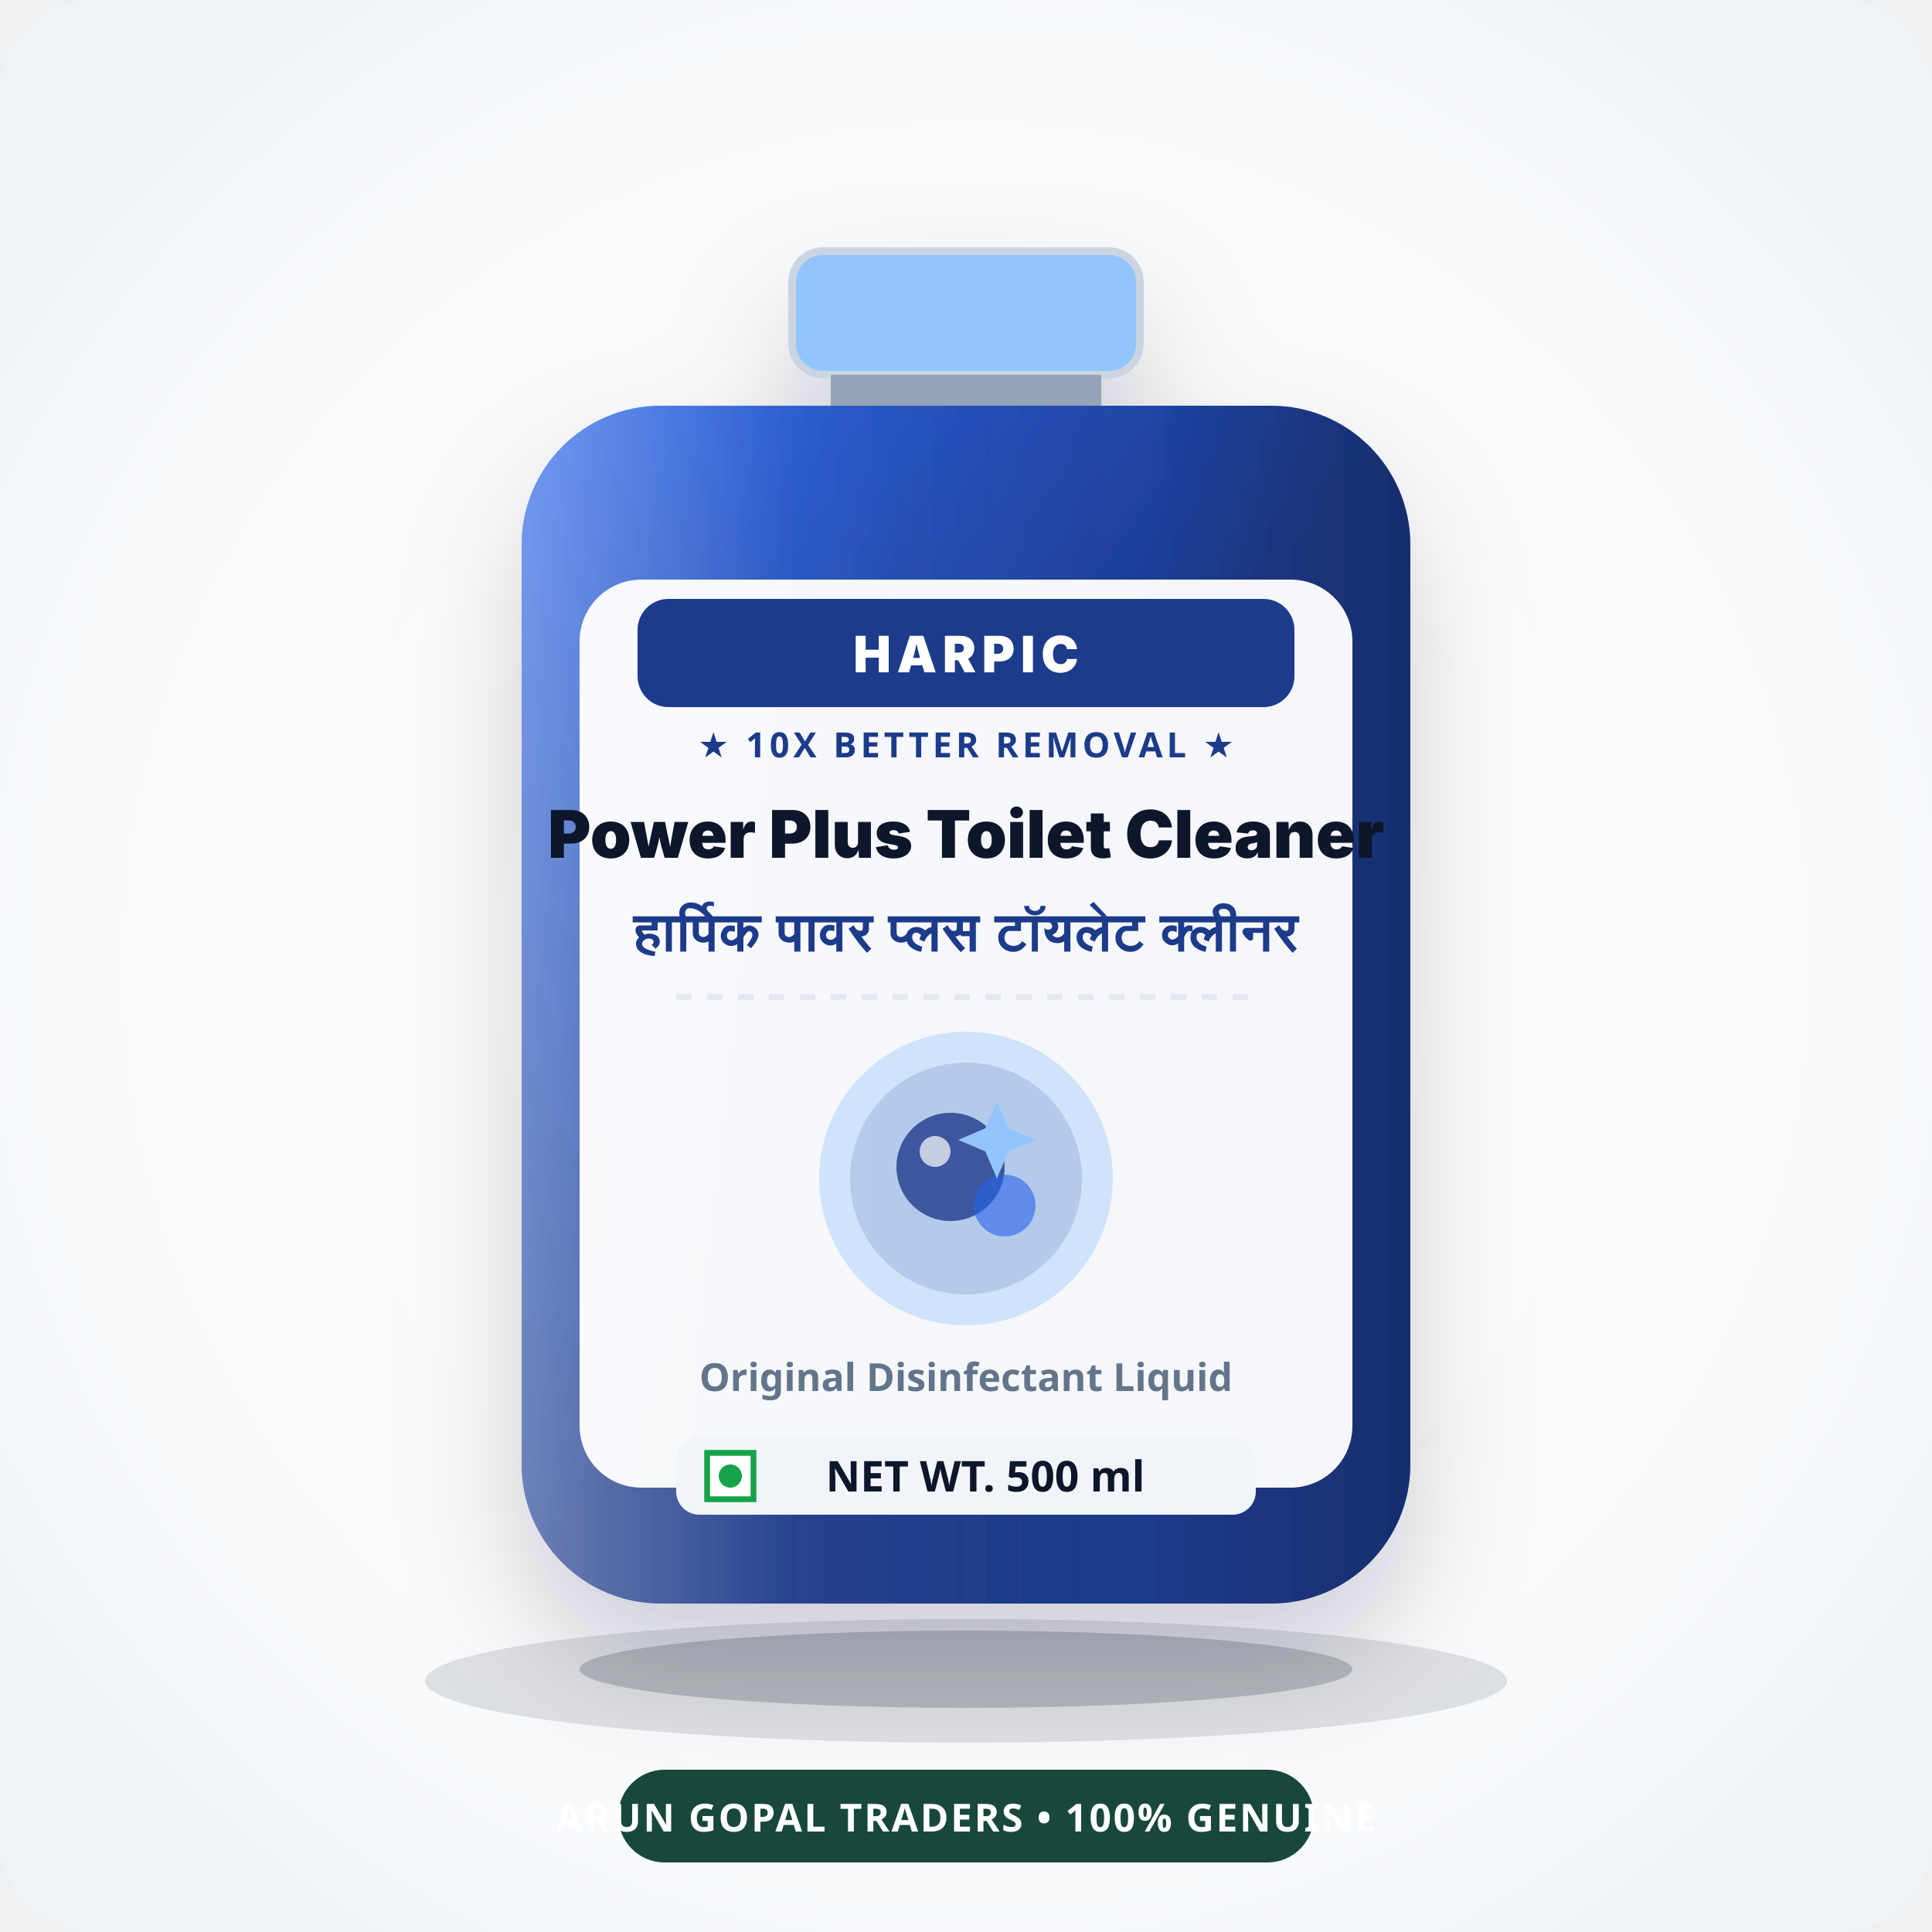
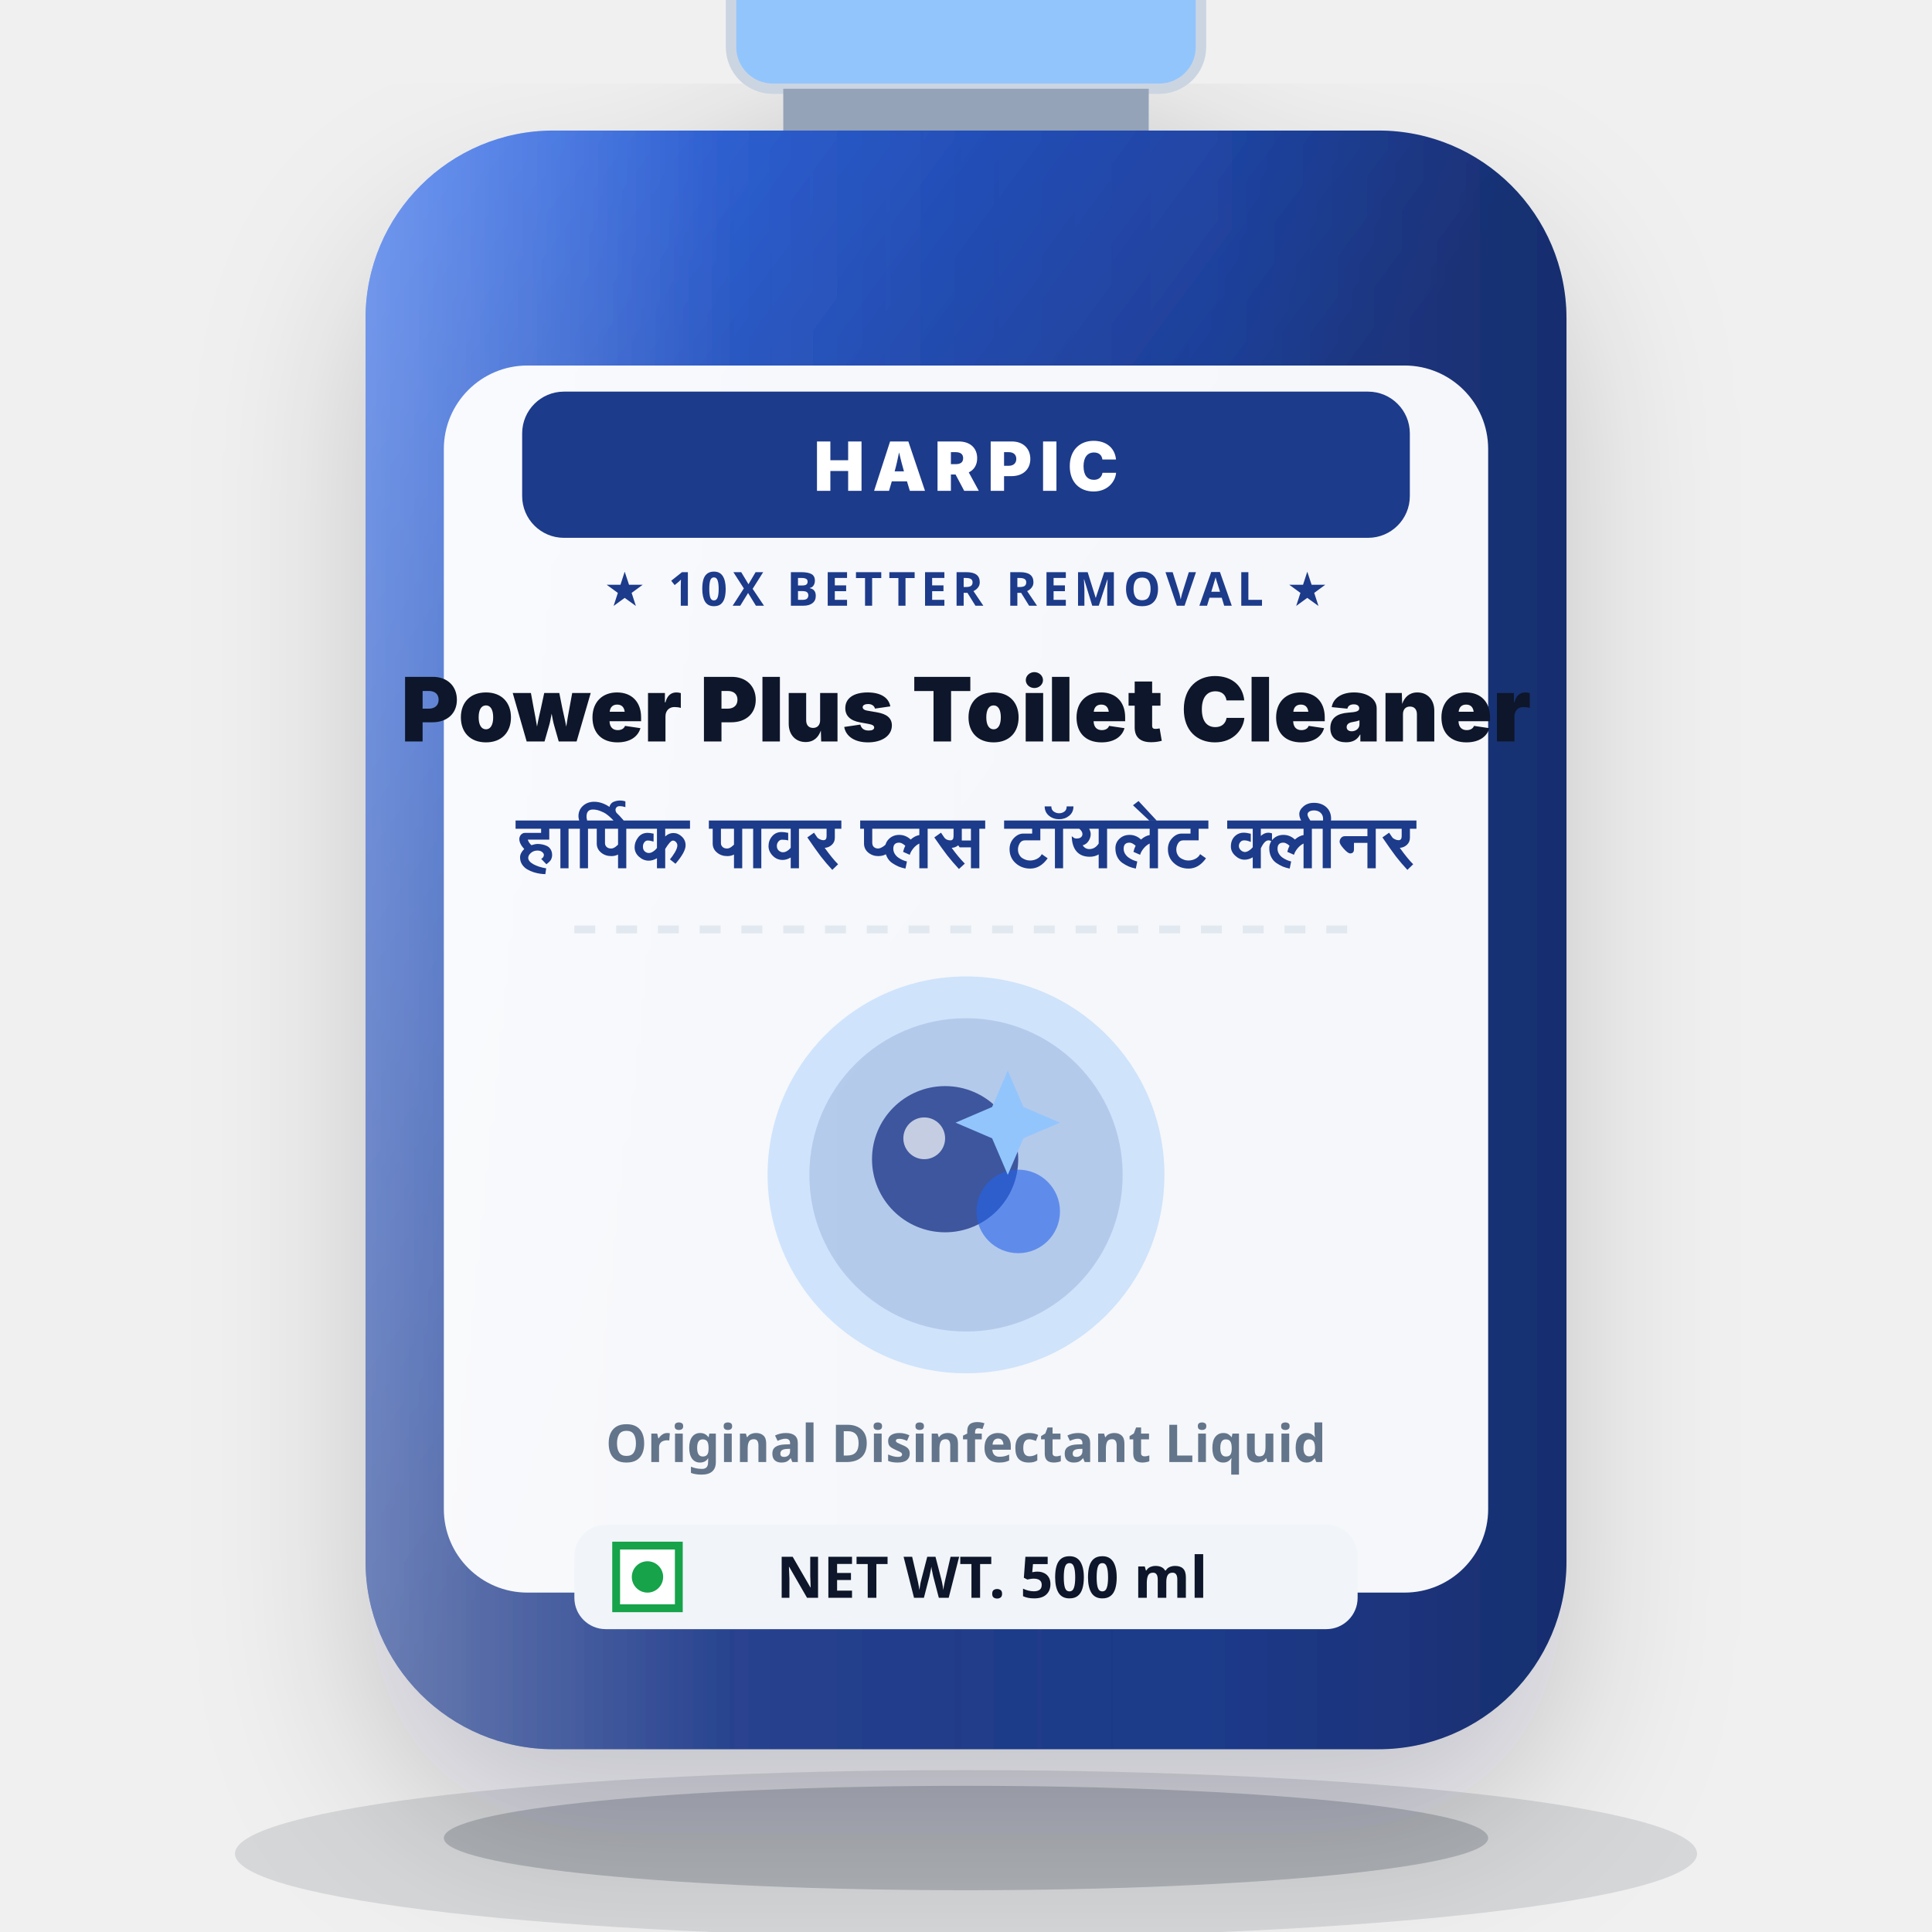
- <svg xmlns="http://www.w3.org/2000/svg" viewBox="0 0 500 500" width="500" height="500">
+ <svg xmlns="http://www.w3.org/2000/svg" viewBox="110 80 280 370" width="500" height="500">
  <defs>
    <radialGradient id="bgGrad" cx="50%" cy="50%" r="60%">
      <stop offset="0%" stop-color="#FFFFFF" />
      <stop offset="80%" stop-color="#F8FAFC" />
      <stop offset="100%" stop-color="#EFF3F8" />
    </radialGradient>
    <linearGradient id="packGrad_harpiccleanersvg" x1="0%" y1="0%" x2="100%" y2="100%">
      <stop offset="0%" stop-color="#2563EB" />
      <stop offset="50%" stop-color="#1E3A8A" />
      <stop offset="100%" stop-color="#1E3A8A" />
    </linearGradient>
    <linearGradient id="sheen" x1="0%" y1="0%" x2="100%" y2="0%">
      <stop offset="0%" stop-color="#FFFFFF" stop-opacity="0.35" />
      <stop offset="30%" stop-color="#FFFFFF" stop-opacity="0.05" />
      <stop offset="70%" stop-color="#000000" stop-opacity="0" />
      <stop offset="100%" stop-color="#000000" stop-opacity="0.2" />
    </linearGradient>
    <filter id="softShadow" x="-20%" y="-20%" width="140%" height="150%">
      <feDropShadow dx="0" dy="16" stdDeviation="16" flood-color="#0F172A" flood-opacity="0.18" />
    </filter>
  </defs>
-   <rect width="500" height="500" rx="24" fill="url(#bgGrad)" />
  <ellipse cx="250" cy="435" rx="140" ry="16" fill="#0F172A" opacity="0.12" />
  <ellipse cx="250" cy="432" rx="100" ry="10" fill="#0F172A" opacity="0.20" />
  <g filter="url(#softShadow)">
    <rect x="205" y="65" width="90" height="32" rx="8" fill="#93C5FD" stroke="#CBD5E1" stroke-width="2" />
    <rect x="215" y="97" width="70" height="12" fill="#94A3B8" />
    <rect x="135" y="105" width="230" height="310" rx="36" fill="url(#packGrad_harpiccleanersvg)" />
    <rect x="135" y="105" width="230" height="310" rx="36" fill="url(#sheen)" />
    <rect x="150" y="150" width="200" height="235" rx="16" fill="#FFFFFF" opacity="0.96" />
    <rect x="165" y="155" width="170" height="28" rx="8" fill="#1E3A8A" />
    <text x="250" y="174" text-anchor="middle" fill="#FFFFFF" font-family="system-ui, -apple-system, BlinkMacSystemFont, sans-serif" font-weight="900" font-size="13" letter-spacing="1.5">
      HARPIC
    </text>
    <text x="250" y="196" text-anchor="middle" fill="#1E3A8A" font-family="system-ui, sans-serif" font-weight="800" font-size="9" letter-spacing="1">
      ★ 10X BETTER REMOVAL ★
    </text>
    <text x="250" y="222" text-anchor="middle" fill="#0F172A" font-family="system-ui, -apple-system, BlinkMacSystemFont, sans-serif" font-weight="900" font-size="17">
      Power Plus Toilet Cleaner
    </text>
    <text x="250" y="246" text-anchor="middle" fill="#1E3A8A" font-family="system-ui, -apple-system, BlinkMacSystemFont, sans-serif" font-weight="700" font-size="14">
      हार्पिक पावर प्लस टॉयलेट क्लीनर
    </text>
    <line x1="175" y1="258" x2="325" y2="258" stroke="#E2E8F0" stroke-width="1.5" stroke-dasharray="4,4" />
    <circle cx="250" cy="305" r="38" fill="#93C5FD" opacity="0.4" />
    <circle cx="250" cy="305" r="30" fill="#1E3A8A" opacity="0.15" />
    <circle cx="246" cy="302" r="14" fill="#1E3A8A" opacity="0.8" />
    <circle cx="242" cy="298" r="4" fill="#FFFFFF" opacity="0.7" />
    <circle cx="260" cy="312" r="8" fill="#2563EB" opacity="0.6" />
    <path d="M 258 285 L 261 292 L 268 295 L 261 298 L 258 305 L 255 298 L 248 295 L 255 292 Z" fill="#93C5FD" />
    <text x="250" y="360" text-anchor="middle" fill="#64748B" font-family="system-ui, sans-serif" font-weight="600" font-size="10">
      Original Disinfectant Liquid
    </text>
    <rect x="175" y="372" width="150" height="20" rx="6" fill="#F1F5F9" />
    <rect x="183" y="376" width="12" height="12" fill="#FFFFFF" stroke="#16A34A" stroke-width="1.5" />
    <circle cx="189" cy="382" r="3" fill="#16A34A" />
    <text x="255" y="386" text-anchor="middle" fill="#0F172A" font-family="system-ui, sans-serif" font-weight="800" font-size="11">
      NET WT. 500 ml
    </text>
  </g>
-   <rect x="160" y="458" width="180" height="24" rx="12" fill="#18483B" />
-   <text x="250" y="474" text-anchor="middle" fill="#FFFFFF" font-family="system-ui, sans-serif" font-weight="800" font-size="10" letter-spacing="0.5">
-     ARUN GOPAL TRADERS • 100% GENUINE
-   </text>
</svg>
